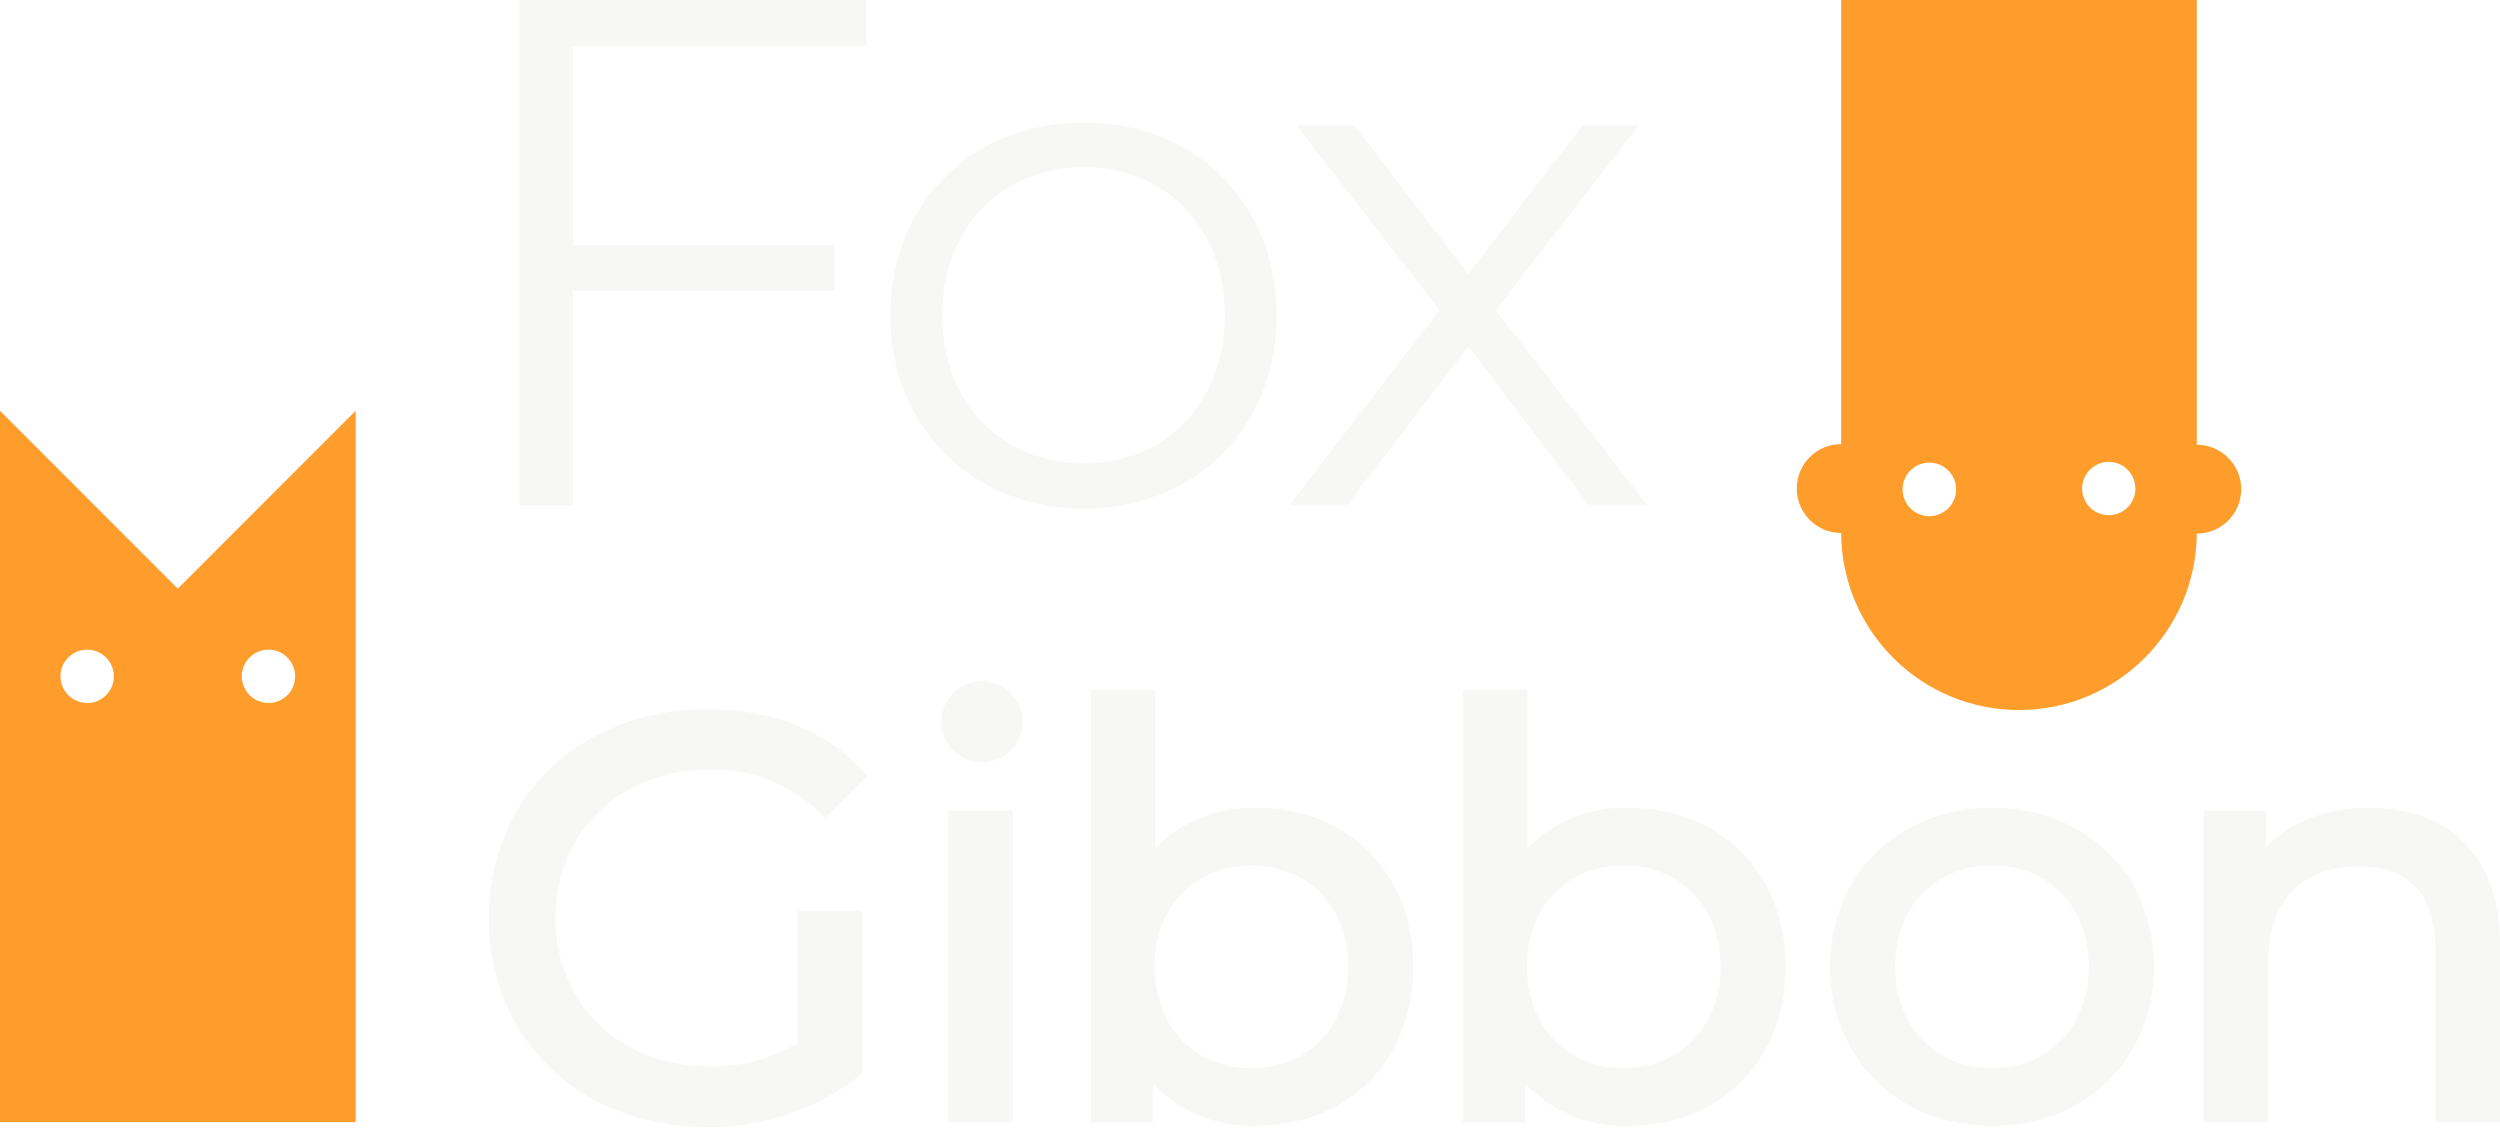
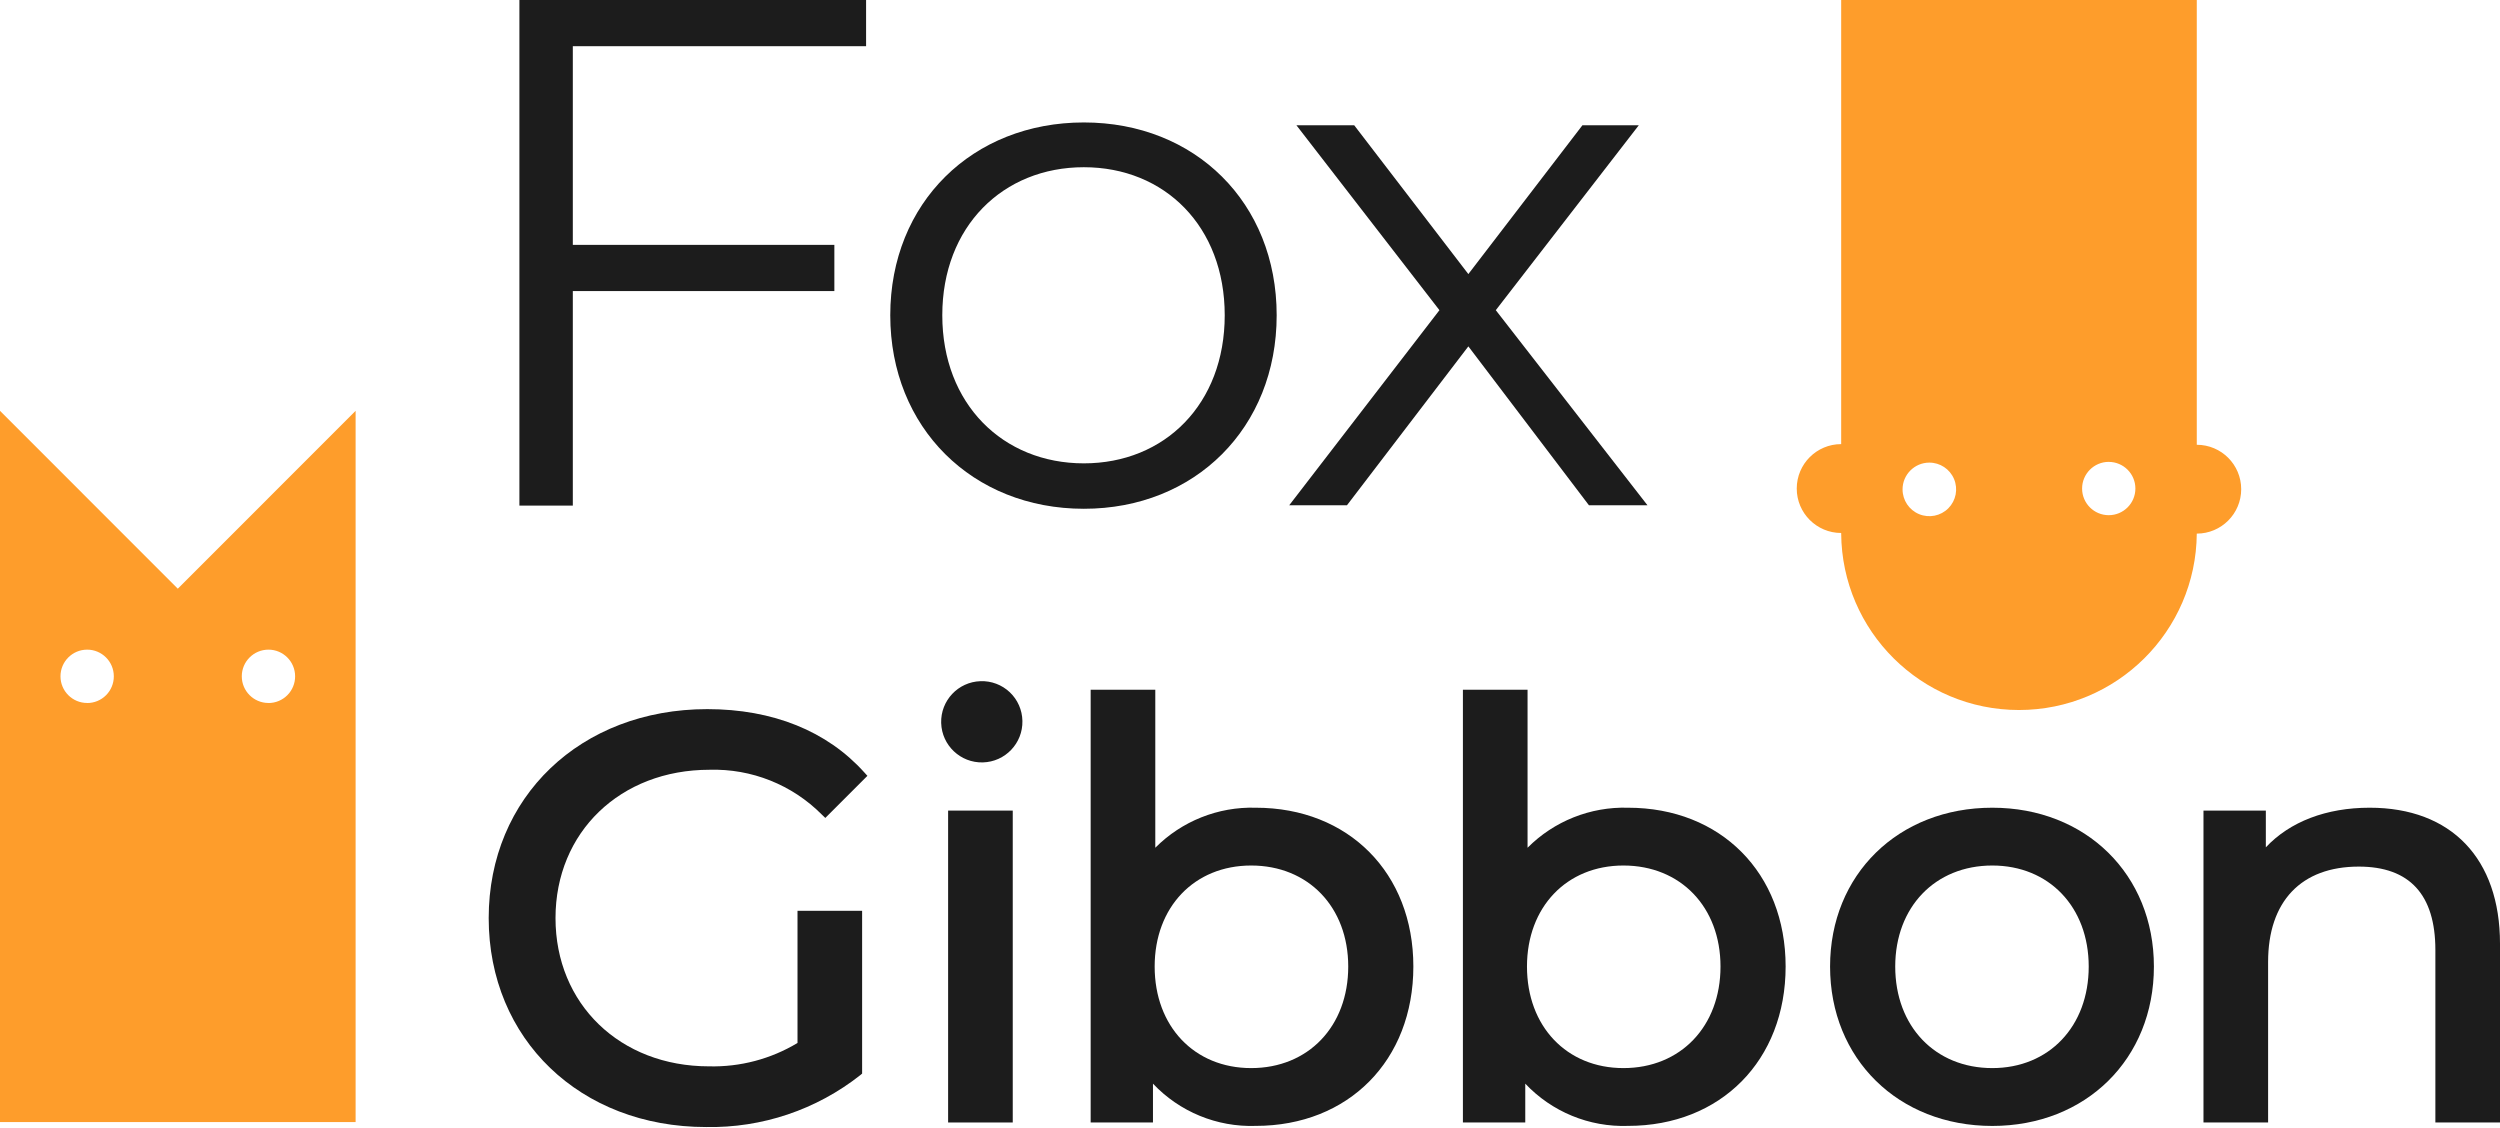
<svg xmlns="http://www.w3.org/2000/svg" width="249.389" height="112.429" viewBox="0 0 249.389 112.429">
  <g transform="translate(-214.474 -225.326)">
-     <path d="M271.616,229.934v19.817h26.09v4.613h-26.09v21.4h-5.329v-50.44h34.584v4.608Z" fill="#F7F8F6" />
-     <path d="M303.283,256.774c0-11.232,8.212-19.233,19.311-19.233s19.235,8,19.235,19.233-8.139,19.305-19.235,19.305S303.283,268.012,303.283,256.774Zm33.364,0c0-8.86-5.987-14.767-14.053-14.767s-14.121,5.907-14.121,14.767,6.053,14.774,14.121,14.774S336.647,265.634,336.647,256.774Z" fill="#F7F8F6" />
-     <path d="M372.978,275.727l-12.027-15.849-12.108,15.849h-5.76l14.983-19.459L343.8,237.823h5.764l11.386,14.844,11.379-14.844h5.623l-14.264,18.445,15.129,19.459Z" fill="#F7F8F6" />
-     <path d="M285.253,302.114a15.169,15.169,0,0,1,11.2,4.468l.35.338,4.2-4.2-.316-.349c-3.714-4.124-9.13-6.305-15.657-6.305-12.634,0-21.806,8.766-21.806,20.845s9.124,20.843,21.693,20.843a24.083,24.083,0,0,0,15.379-5.181l.179-.15V316.185H294.03v13.183A16.344,16.344,0,0,1,285.2,331.7c-8.872,0-15.311-6.218-15.311-14.789S276.35,302.114,285.253,302.114Z" fill="#F7F8F6" />
-     <rect width="6.447" height="31.113" transform="translate(309.054 306.187)" fill="#F7F8F6" />
-     <path d="M312.28,293.278a4.053,4.053,0,1,0,4.185,3.962A4.035,4.035,0,0,0,312.28,293.278Z" fill="#F7F8F6" />
-     <path d="M339.737,305.9a13.578,13.578,0,0,0-10.016,3.994V294.131h-6.448V337.3h6.216v-3.873a13.466,13.466,0,0,0,10.248,4.213c9.26,0,15.727-6.536,15.727-15.9C355.464,312.415,349,305.9,339.737,305.9Zm-.453,5.766c5.7,0,9.684,4.143,9.684,10.079,0,5.965-3.982,10.129-9.684,10.129-5.669,0-9.626-4.164-9.626-10.129C329.658,315.809,333.615,311.666,339.284,311.666Z" fill="#F7F8F6" />
-     <path d="M376.873,305.9a13.582,13.582,0,0,0-10.017,3.994V294.131h-6.449V337.3h6.221v-3.873a13.455,13.455,0,0,0,10.245,4.213c9.26,0,15.727-6.536,15.727-15.9C392.6,312.415,386.133,305.9,376.873,305.9Zm-.453,5.766c5.7,0,9.684,4.143,9.684,10.079,0,5.965-3.982,10.129-9.684,10.129-5.666,0-9.621-4.164-9.621-10.129C366.8,315.809,370.754,311.666,376.42,311.666Z" fill="#F7F8F6" />
-     <path d="M413.216,305.9c-9.375,0-16.182,6.665-16.182,15.845,0,9.209,6.807,15.9,16.182,15.9,9.342,0,16.122-6.686,16.122-15.9C429.338,312.565,422.558,305.9,413.216,305.9Zm0,25.974c-5.7,0-9.682-4.164-9.682-10.129,0-5.936,3.982-10.079,9.682-10.079,5.664,0,9.619,4.143,9.619,10.079C422.835,327.71,418.88,331.874,413.216,331.874Z" fill="#F7F8F6" />
-     <path d="M450.862,305.9c-4.336,0-7.955,1.393-10.358,3.951v-3.664h-6.221V337.3h6.447V321.289c0-6.049,3.3-9.515,9.05-9.515,5.067,0,7.636,2.8,7.636,8.315V337.3h6.447V319.467C463.863,310.971,459,305.9,450.862,305.9Z" fill="#F7F8F6" />
+     <path d="M271.616,229.934v19.817h26.09v4.613h-26.09v21.4h-5.329v-50.44h34.584v4.608Z" fill="#1c1c1c" />
+     <path d="M303.283,256.774c0-11.232,8.212-19.233,19.311-19.233s19.235,8,19.235,19.233-8.139,19.305-19.235,19.305S303.283,268.012,303.283,256.774Zm33.364,0c0-8.86-5.987-14.767-14.053-14.767s-14.121,5.907-14.121,14.767,6.053,14.774,14.121,14.774S336.647,265.634,336.647,256.774Z" fill="#1c1c1c" />
+     <path d="M372.978,275.727l-12.027-15.849-12.108,15.849h-5.76l14.983-19.459L343.8,237.823h5.764l11.386,14.844,11.379-14.844h5.623l-14.264,18.445,15.129,19.459Z" fill="#1c1c1c" />
+     <path d="M285.253,302.114a15.169,15.169,0,0,1,11.2,4.468l.35.338,4.2-4.2-.316-.349c-3.714-4.124-9.13-6.305-15.657-6.305-12.634,0-21.806,8.766-21.806,20.845s9.124,20.843,21.693,20.843a24.083,24.083,0,0,0,15.379-5.181l.179-.15V316.185H294.03v13.183A16.344,16.344,0,0,1,285.2,331.7c-8.872,0-15.311-6.218-15.311-14.789S276.35,302.114,285.253,302.114Z" fill="#1c1c1c" />
+     <rect width="6.447" height="31.113" transform="translate(309.054 306.187)" fill="#1c1c1c" />
+     <path d="M312.28,293.278a4.053,4.053,0,1,0,4.185,3.962A4.035,4.035,0,0,0,312.28,293.278Z" fill="#1c1c1c" />
+     <path d="M339.737,305.9a13.578,13.578,0,0,0-10.016,3.994V294.131h-6.448V337.3h6.216v-3.873a13.466,13.466,0,0,0,10.248,4.213c9.26,0,15.727-6.536,15.727-15.9C355.464,312.415,349,305.9,339.737,305.9Zm-.453,5.766c5.7,0,9.684,4.143,9.684,10.079,0,5.965-3.982,10.129-9.684,10.129-5.669,0-9.626-4.164-9.626-10.129C329.658,315.809,333.615,311.666,339.284,311.666Z" fill="#1c1c1c" />
+     <path d="M376.873,305.9a13.582,13.582,0,0,0-10.017,3.994V294.131h-6.449V337.3h6.221v-3.873a13.455,13.455,0,0,0,10.245,4.213c9.26,0,15.727-6.536,15.727-15.9C392.6,312.415,386.133,305.9,376.873,305.9Zm-.453,5.766c5.7,0,9.684,4.143,9.684,10.079,0,5.965-3.982,10.129-9.684,10.129-5.666,0-9.621-4.164-9.621-10.129C366.8,315.809,370.754,311.666,376.42,311.666Z" fill="#1c1c1c" />
+     <path d="M413.216,305.9c-9.375,0-16.182,6.665-16.182,15.845,0,9.209,6.807,15.9,16.182,15.9,9.342,0,16.122-6.686,16.122-15.9C429.338,312.565,422.558,305.9,413.216,305.9Zm0,25.974c-5.7,0-9.682-4.164-9.682-10.129,0-5.936,3.982-10.079,9.682-10.079,5.664,0,9.619,4.143,9.619,10.079C422.835,327.71,418.88,331.874,413.216,331.874Z" fill="#1c1c1c" />
+     <path d="M450.862,305.9c-4.336,0-7.955,1.393-10.358,3.951v-3.664h-6.221V337.3h6.447V321.289c0-6.049,3.3-9.515,9.05-9.515,5.067,0,7.636,2.8,7.636,8.315V337.3h6.447V319.467C463.863,310.971,459,305.9,450.862,305.9Z" fill="#1c1c1c" />
    <path d="M398.142,269.629a4.432,4.432,0,1,0,0,8.865v.048a17.737,17.737,0,0,0,35.473.015h0a4.431,4.431,0,1,0,0-8.862V225.326H398.142Zm26.691,1.774a2.658,2.658,0,1,1-2.658,2.662A2.662,2.662,0,0,1,424.833,271.4Zm-17.912.071a2.672,2.672,0,1,1-2.656,2.672A2.674,2.674,0,0,1,406.921,271.474Z" fill="#fe9d2b" />
    <path d="M232.21,284.052l-17.736-17.743v70.952h35.474V266.309Zm-9.043,11.4a2.66,2.66,0,1,1,2.661-2.661A2.655,2.655,0,0,1,223.167,295.457Zm18.086,0a2.66,2.66,0,1,1,2.661-2.661A2.659,2.659,0,0,1,241.253,295.457Z" fill="#fe9d2b" />
  </g>
</svg>
